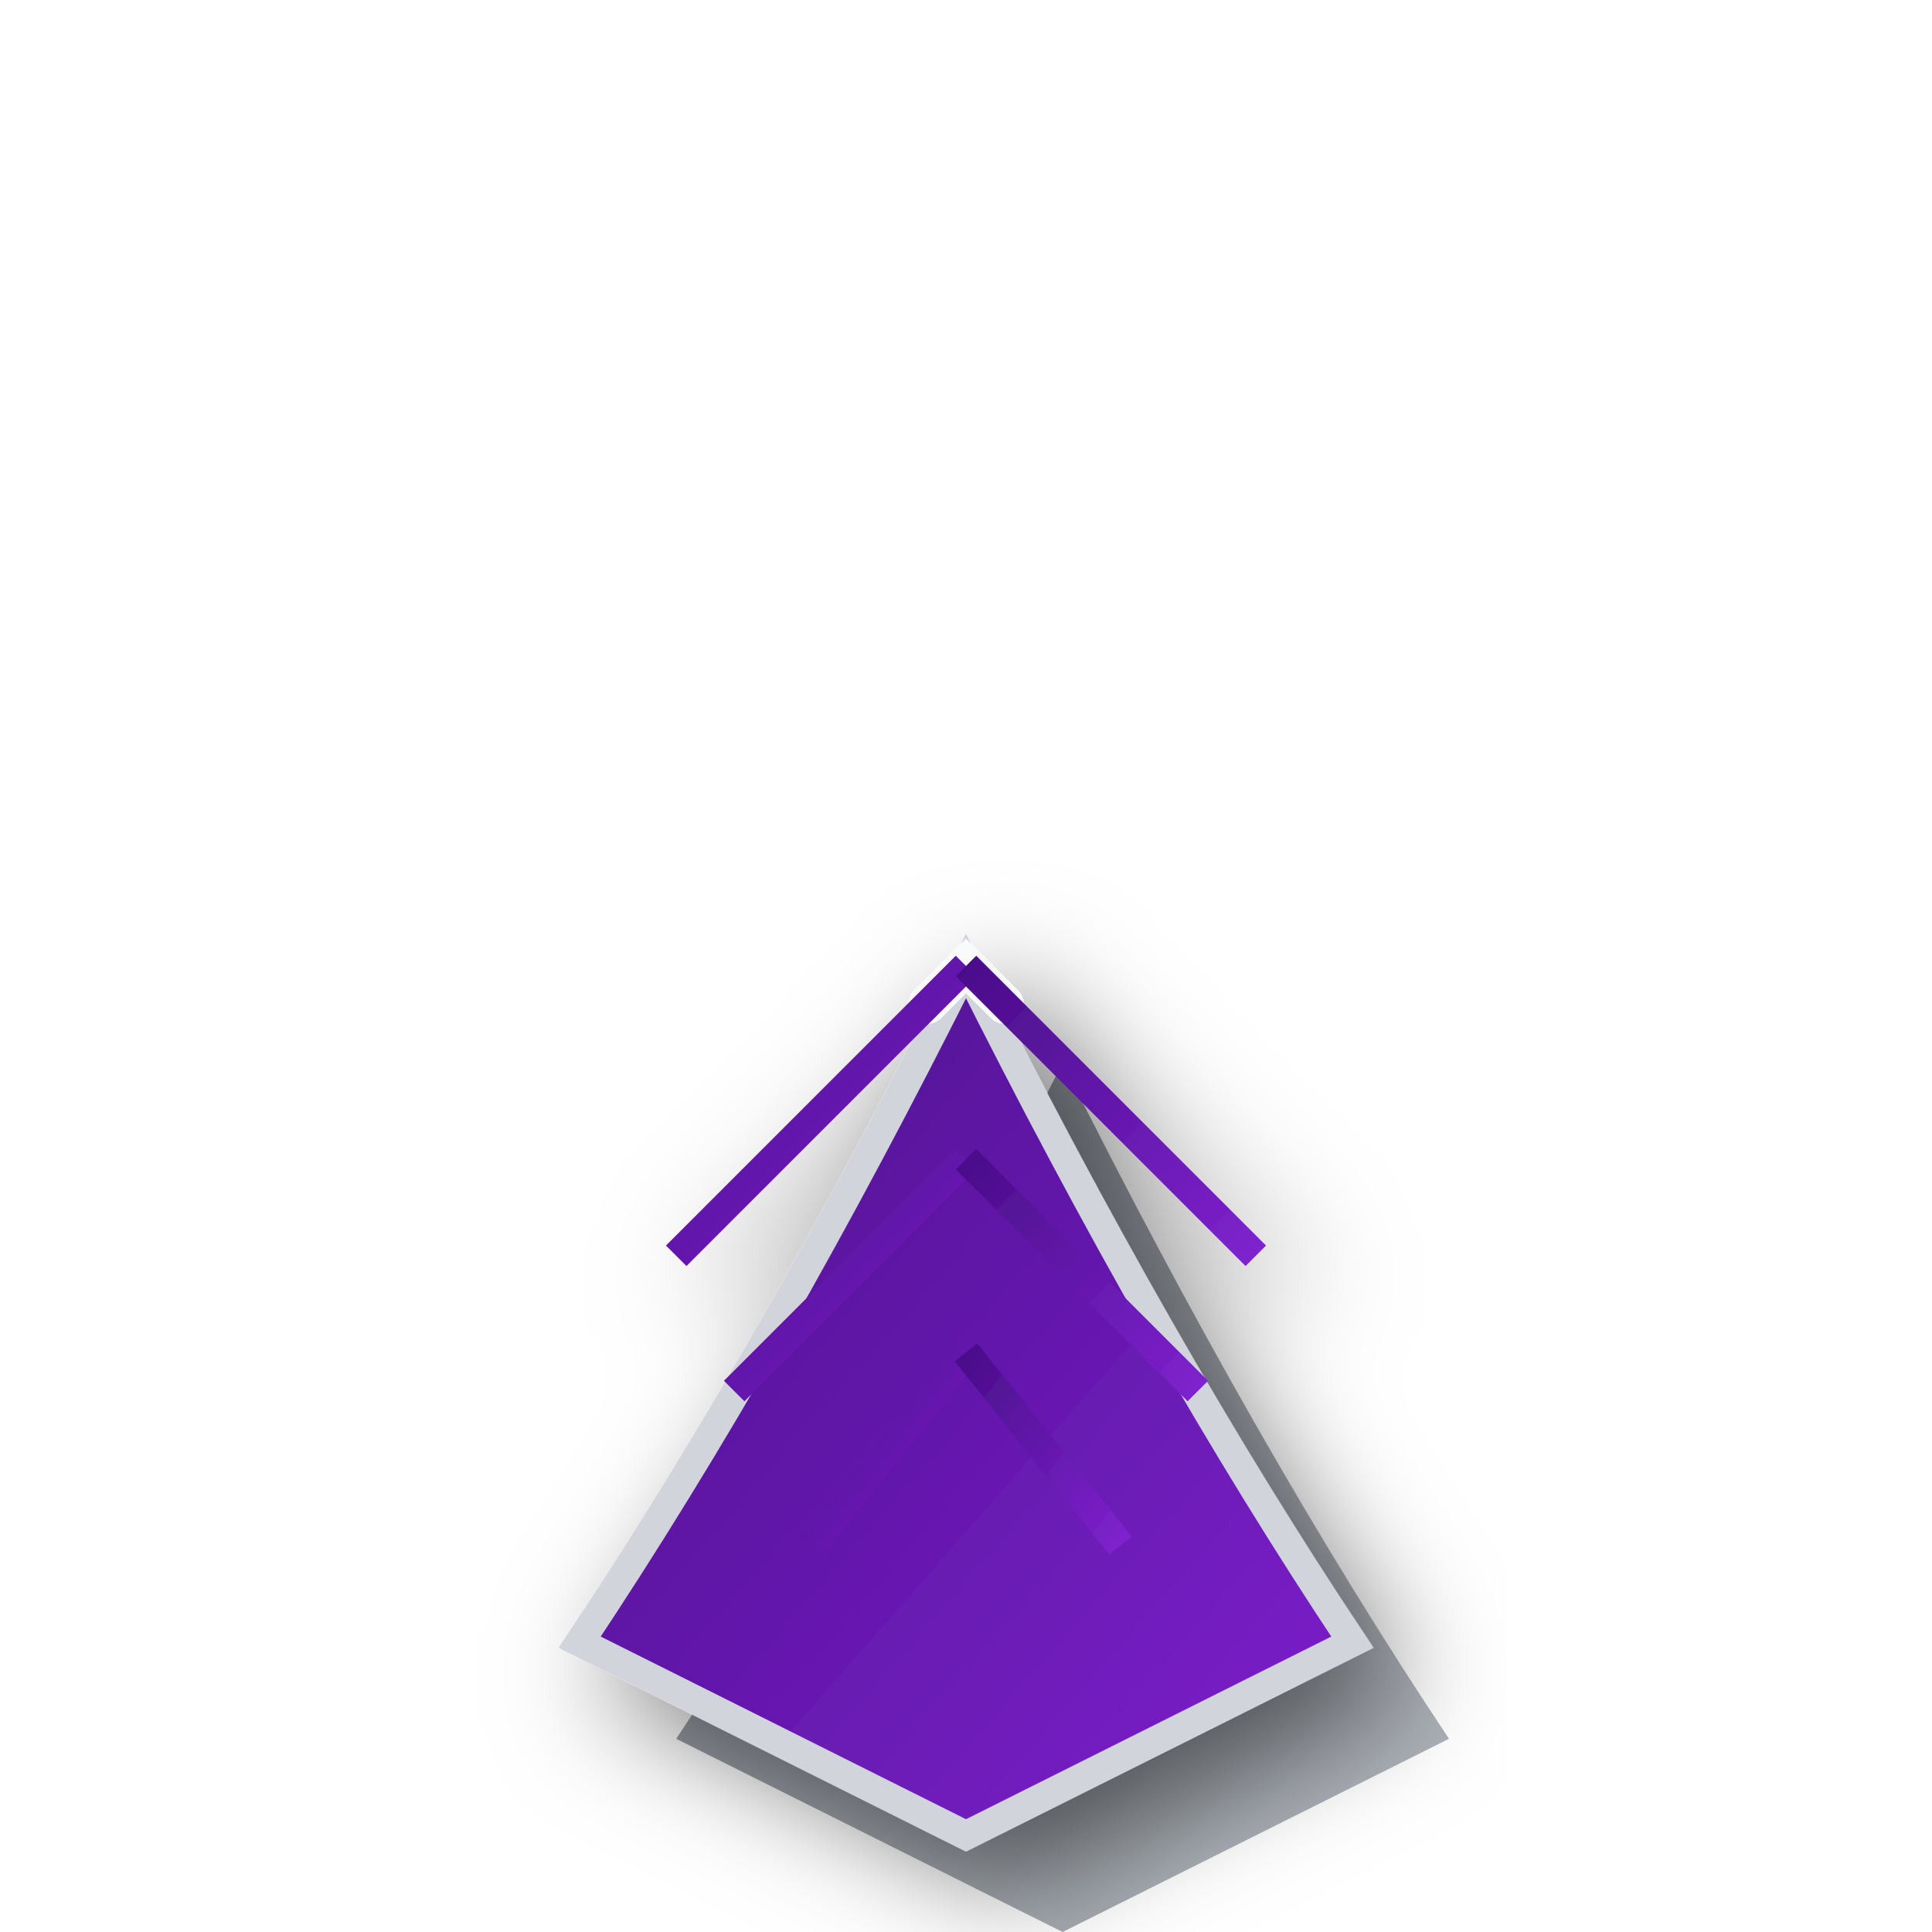
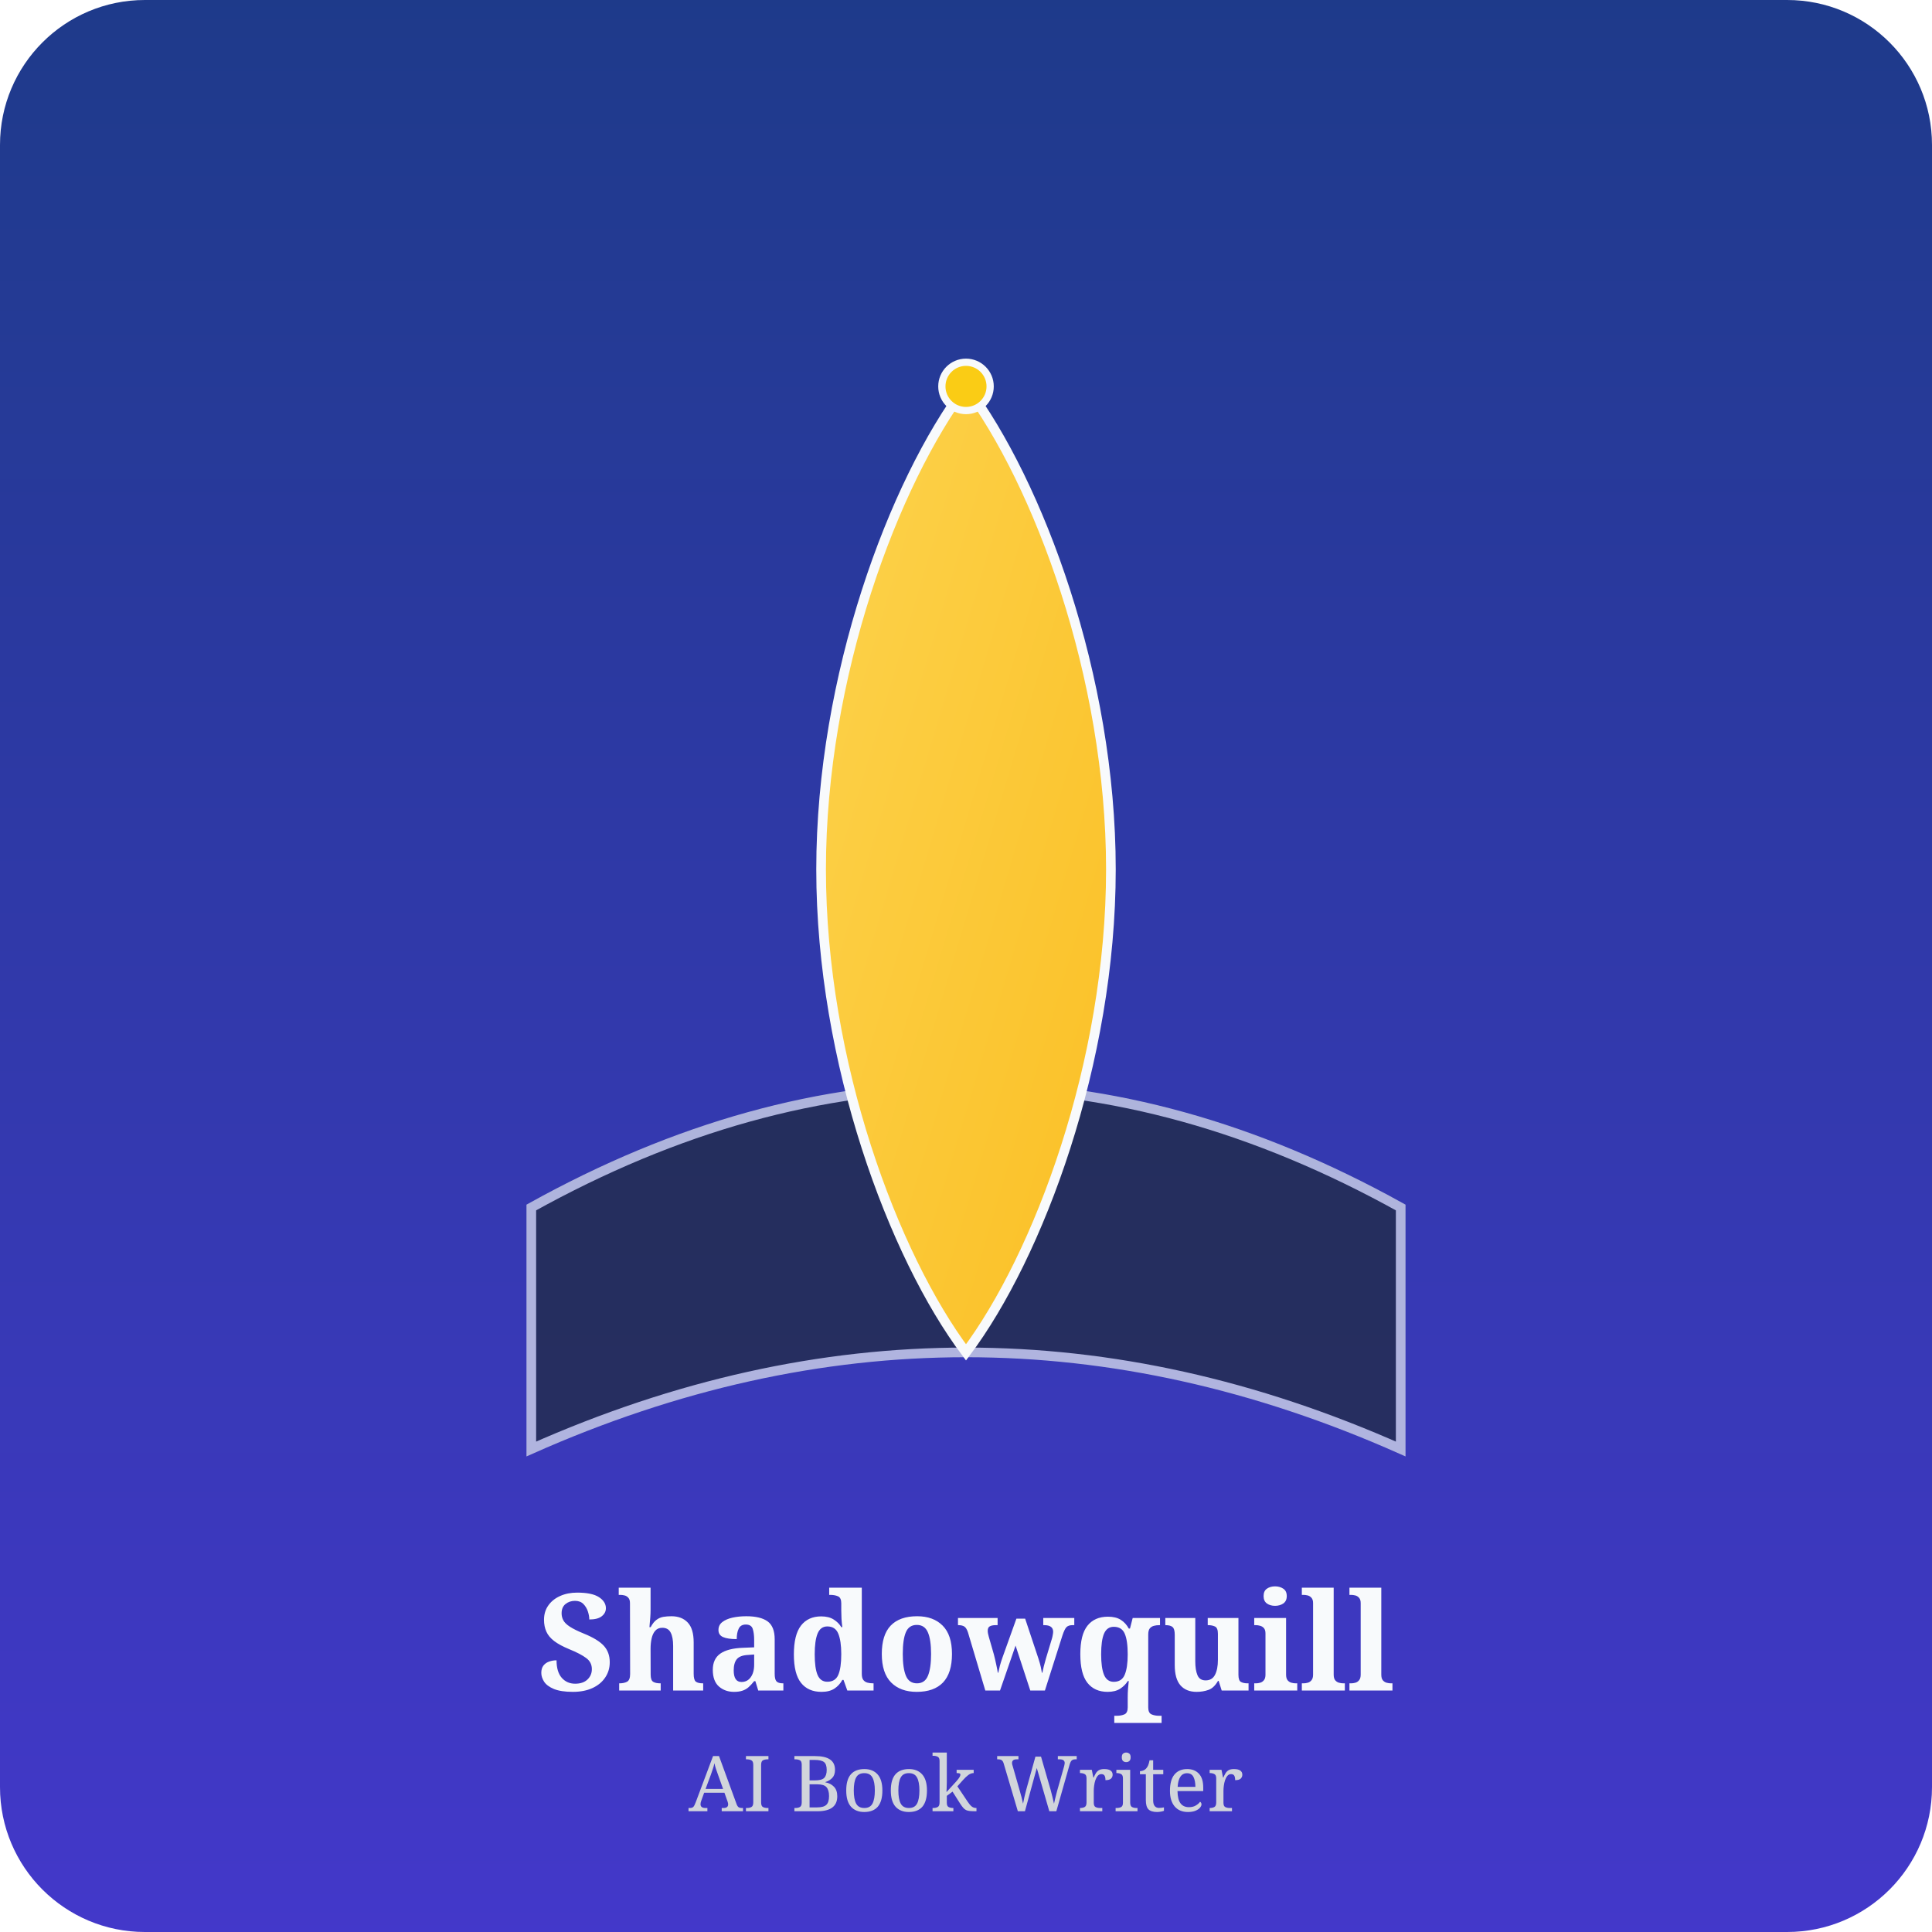
- <svg xmlns="http://www.w3.org/2000/svg" width="100" height="100" viewBox="0 0 100 100" fill="none">
+ <svg xmlns="http://www.w3.org/2000/svg" width="400" height="400" viewBox="0 0 400 400" fill="none">
  <defs>
-     <linearGradient id="quillGradient" x1="0%" y1="0%" x2="100%" y2="100%">
-       <stop offset="0%" style="stop-color:#4A0E8A;stop-opacity:1" />
-       <stop offset="100%" style="stop-color:#7E22CE;stop-opacity:1" />
+     <linearGradient id="bgGradient" x1="0" y1="0" x2="0" y2="1">
+       <stop offset="0%" stop-color="#1e3a8a" />
+       <stop offset="100%" stop-color="#4338ca" />
    </linearGradient>
-     <linearGradient id="shadowGradient" x1="0%" y1="0%" x2="100%" y2="100%">
-       <stop offset="0%" style="stop-color:#1F2937;stop-opacity:0.8" />
-       <stop offset="100%" style="stop-color:#4B5563;stop-opacity:0.6" />
+     <linearGradient id="quillGradient" x1="0" y1="0" x2="1" y2="1">
+       <stop offset="0%" stop-color="#fcd34d" />
+       <stop offset="100%" stop-color="#fbbf24" />
    </linearGradient>
-     <filter id="dropShadow" x="-20%" y="-20%" width="140%" height="140%">
-       <feGaussianBlur in="SourceAlpha" stdDeviation="3" />
-       <feOffset dx="2" dy="2" result="offsetblur" />
-       <feComponentTransfer>
-         <feFuncA type="linear" slope="0.5" />
-       </feComponentTransfer>
-       <feMerge>
-         <feMergeNode />
-         <feMergeNode in="SourceGraphic" />
-       </feMerge>
-     </filter>
+     <linearGradient id="circuitGradient" x1="0" y1="0" x2="1" y2="0">
+       <stop offset="0%" stop-color="#9ca3af" />
+       <stop offset="100%" stop-color="#6b7280" />
+     </linearGradient>
  </defs>
-   <path d="M30 85 Q40 70 50 50 Q60 70 70 85 L50 95 Z" fill="url(#shadowGradient)" transform="translate(5, 5)" opacity="0.7" />
-   <g filter="url(#dropShadow)">
-     <path d="M30 85 Q40 70 50 50 Q60 70 70 85 L50 95 Z" fill="url(#quillGradient)" stroke="#D1D5DB" stroke-width="1.5" />
-     <path d="M48 52 L50 50 L52 52" stroke="#F9FAFB" stroke-width="2" stroke-linecap="round" />
-     <line x1="50" y1="50" x2="35" y2="65" stroke="url(#quillGradient)" stroke-width="1.5" />
-     <line x1="50" y1="50" x2="65" y2="65" stroke="url(#quillGradient)" stroke-width="1.5" />
-     <line x1="50" y1="60" x2="38" y2="72" stroke="url(#quillGradient)" stroke-width="1.5" />
-     <line x1="50" y1="60" x2="62" y2="72" stroke="url(#quillGradient)" stroke-width="1.5" />
-     <line x1="50" y1="70" x2="42" y2="80" stroke="url(#quillGradient)" stroke-width="1.5" />
-     <line x1="50" y1="70" x2="58" y2="80" stroke="url(#quillGradient)" stroke-width="1.5" />
-   </g>
+   <rect width="400" height="400" rx="30" fill="url(#bgGradient)" />
+   <path d="M110 250 Q200 200 290 250 L290 300 Q200 260 110 300 Z" fill="#1e293b" stroke="#e2e8f0" stroke-width="2" opacity="0.7" />
+   <path d="M200 80            C215 100, 230 140, 230 180            C230 220, 215 260, 200 280            C185 260, 170 220, 170 180            C170 140, 185 100, 200 80 Z" fill="url(#quillGradient)" stroke="#f8fafc" stroke-width="2" />
+   <line x1="200" y1="80" x2="200" y2="280" stroke="url(#circuitGradient)" stroke-width="2" stroke-dasharray="4 4" />
+   <line x1="190" y1="100" x2="210" y2="100" stroke="url(#circuitGradient)" stroke-width="2" stroke-dasharray="2 3" />
+   <line x1="180" y1="120" x2="220" y2="120" stroke="url(#circuitGradient)" stroke-width="2" stroke-dasharray="2 3" />
+   <line x1="175" y1="140" x2="225" y2="140" stroke="url(#circuitGradient)" stroke-width="2" stroke-dasharray="2 3" />
+   <line x1="170" y1="160" x2="230" y2="160" stroke="url(#circuitGradient)" stroke-width="2" stroke-dasharray="2 3" />
+   <circle cx="200" cy="80" r="5" fill="#facc15" stroke="#f8fafc" stroke-width="1.5" />
+   <text x="200" y="350" text-anchor="middle" fill="#f8fafc" font-family="Georgia, serif" font-size="28" font-weight="bold">
+     Shadowquill
+   </text>
+   <text x="200" y="375" text-anchor="middle" fill="#d1d5db" font-family="Georgia, serif" font-size="16">
+     AI Book Writer
+   </text>
</svg>
